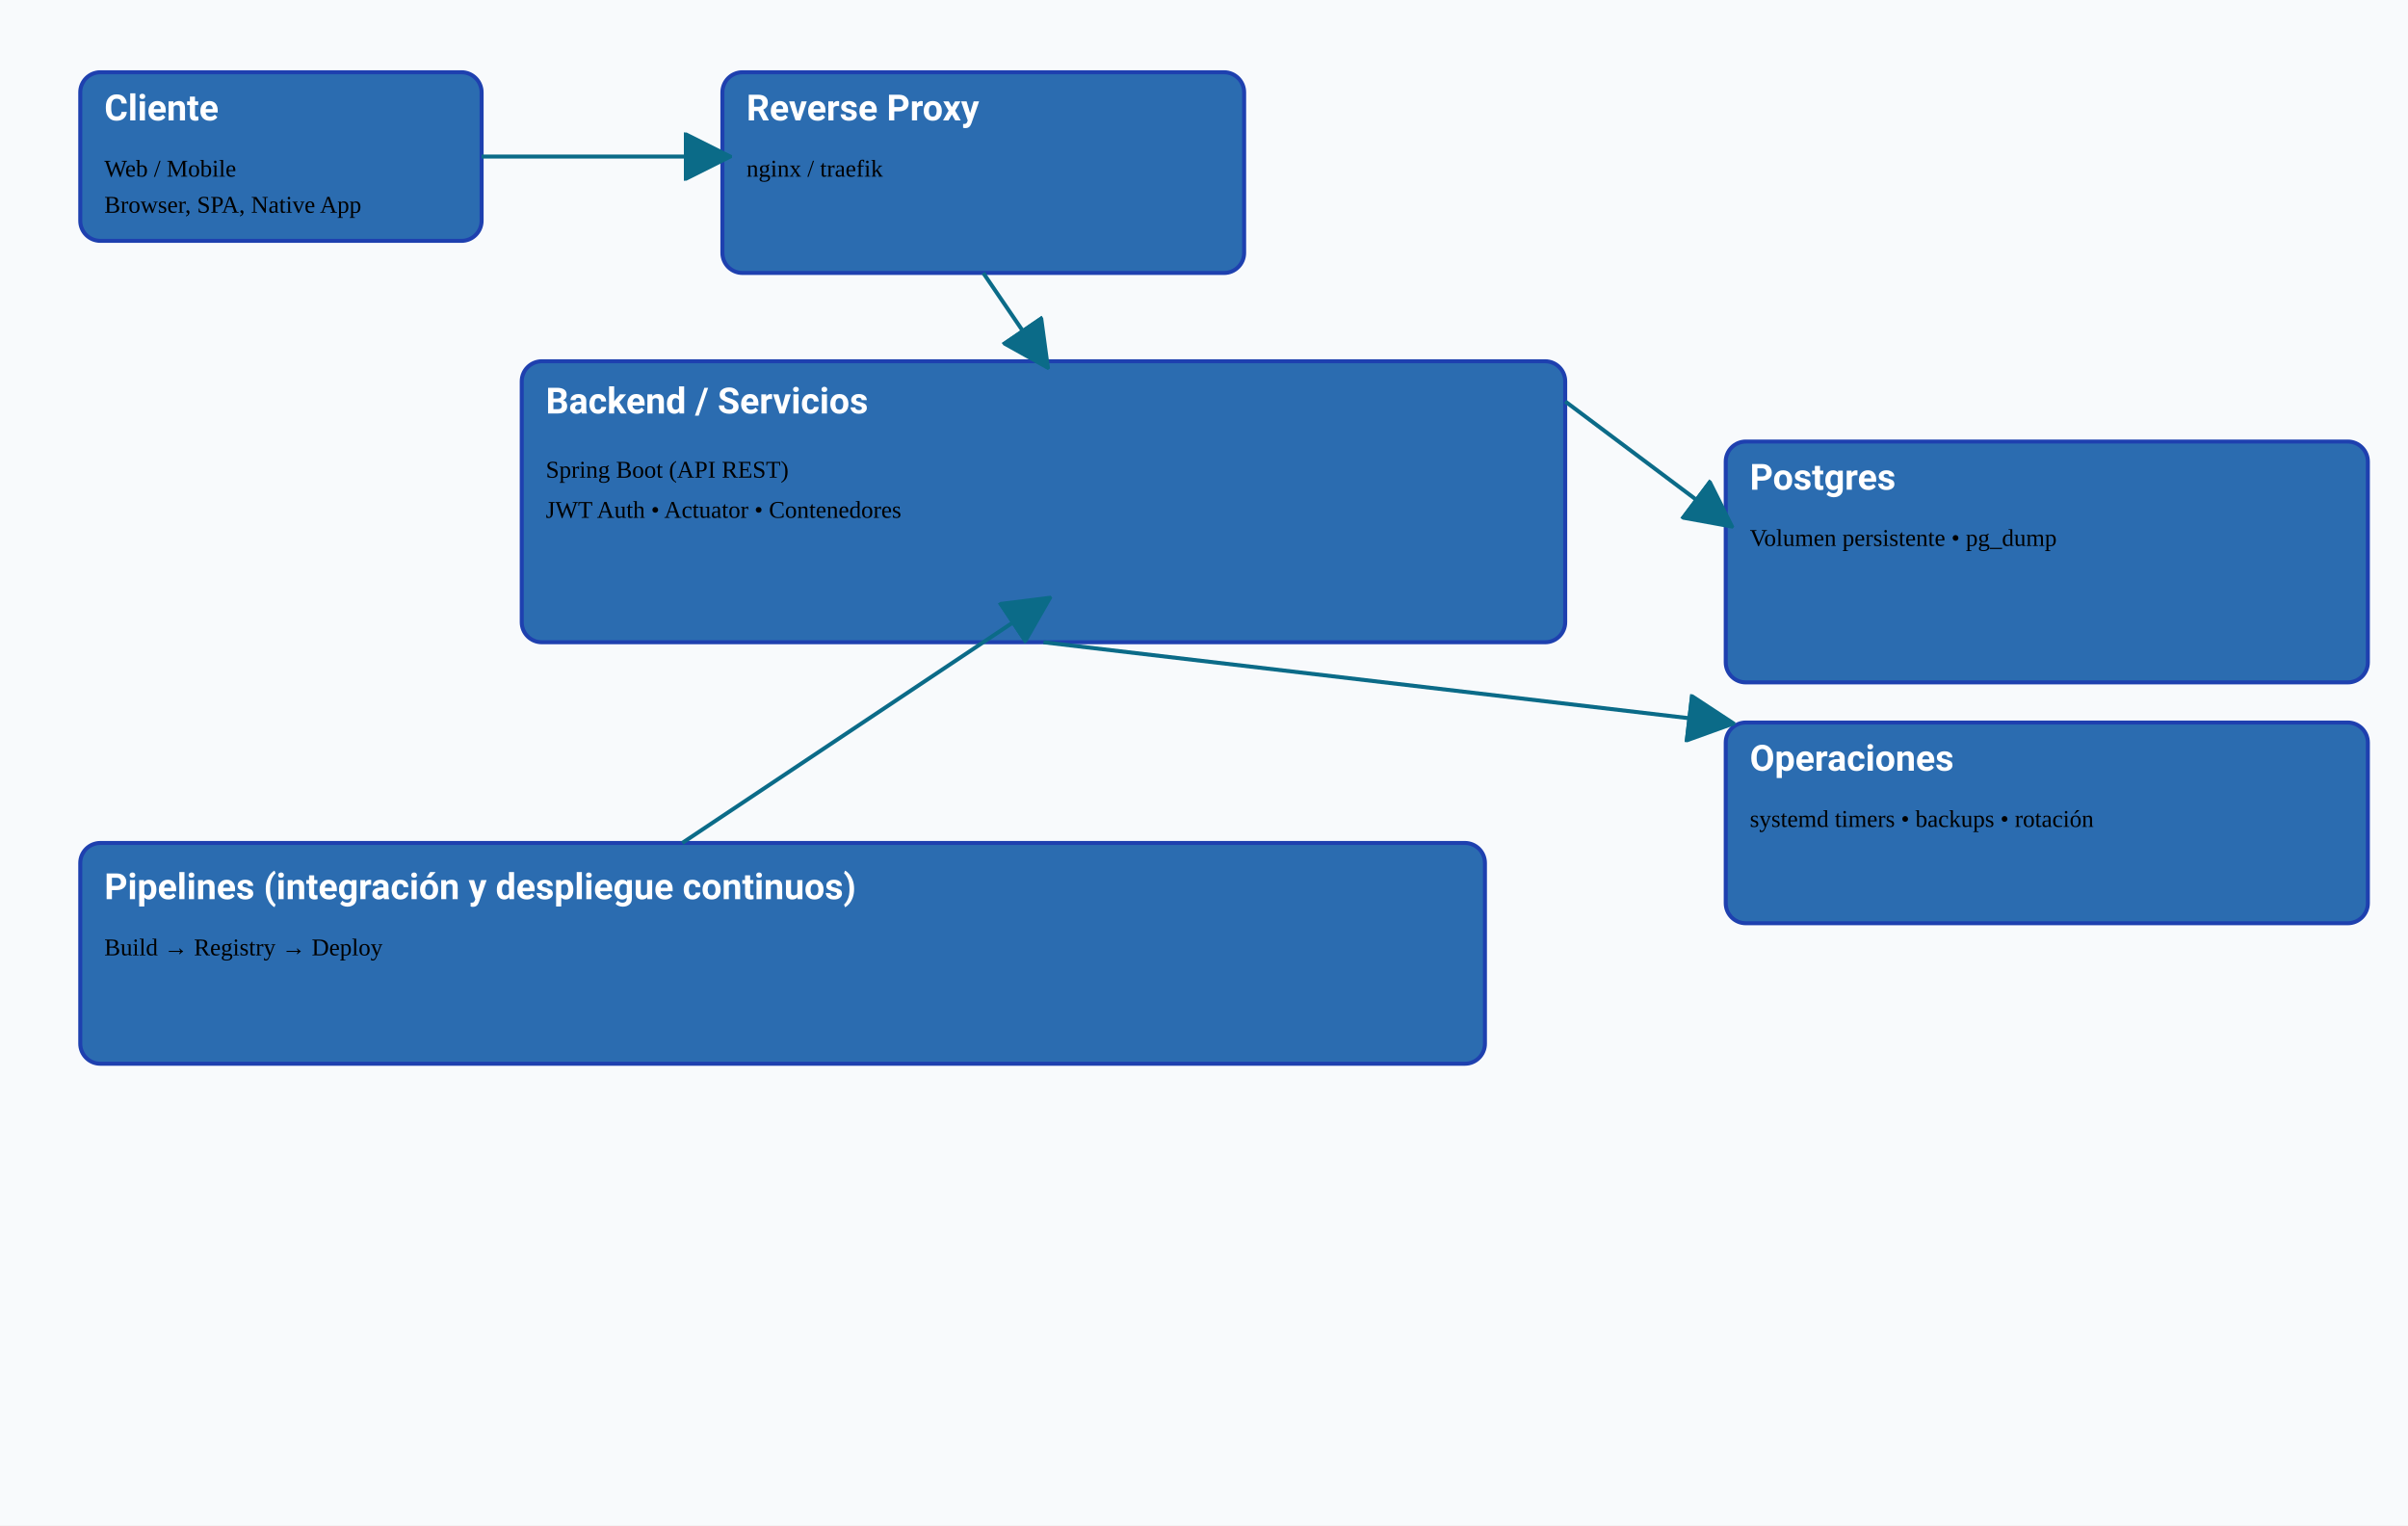
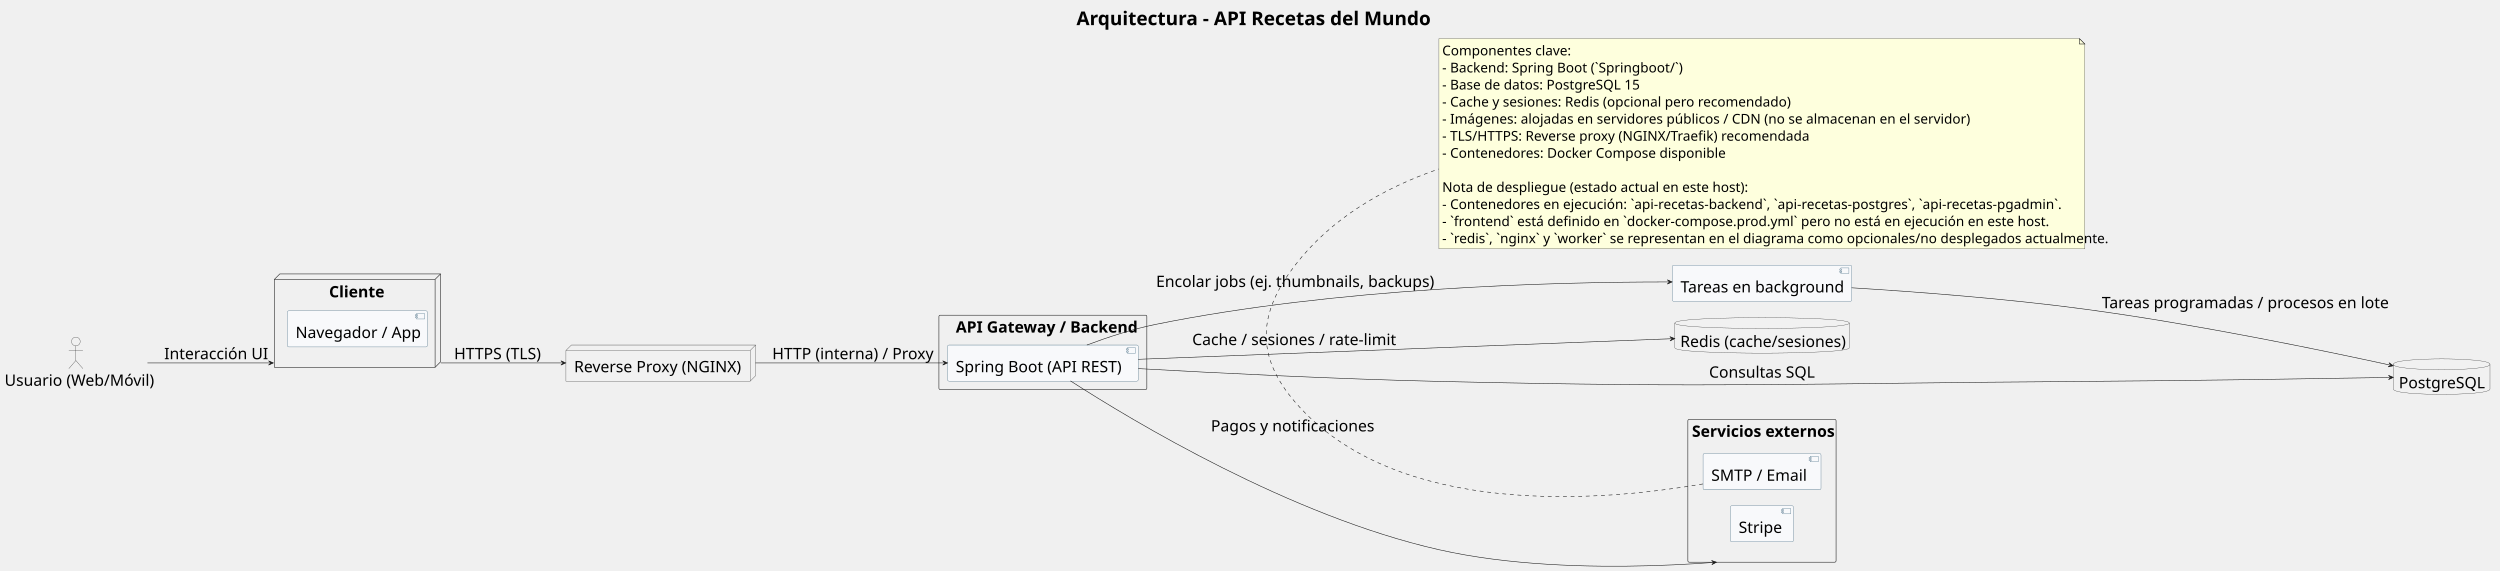
- <svg xmlns="http://www.w3.org/2000/svg" width="1200" height="760" viewBox="0 0 1200 760" role="img" aria-label="Arquitectura del sistema - Cliente, Reverse Proxy, Backend, Postgres, Backups y CI/CD">
-   <style>
-   .title { font: bold 18px 'Segoe UI', Roboto, Arial, sans-serif; fill:#ffffff }
-     .label { font: 14px 'Segoe UI', Roboto, Arial, sans-serif; fill:#fff }
-   .box { rx:10; ry:10; fill:#2b6cb0; stroke:#1e40af; stroke-width:2 }
-   .box-soft { rx:10; ry:10; fill:#7fb3d5; stroke:#1e40af; stroke-width:2 }
-   .center { fill:#ffffff; font: 16px 'Segoe UI', Roboto, Arial, sans-serif; font-weight:700 }
-   .line { stroke:#94a3b8; stroke-width:2 }
-   .arrow { stroke:#0b6b88; stroke-width:2 }
-   .muted { font:12px 'Segoe UI', Roboto, Arial, sans-serif; fill:#000000 }
-   </style>
-   <defs>
-     <marker id="arrow" viewBox="0 0 10 10" refX="8" refY="5" markerWidth="12" markerHeight="12" markerUnits="strokeWidth" orient="auto">
-       <path d="M 0 0 L 10 5 L 0 10 z" fill="#0b6b88" stroke="#0b6b88" stroke-width="0.5" />
-     </marker>
-   </defs>
-   <rect width="100%" height="100%" fill="#f8fafc" />
-   <g transform="translate(40,36)">
-     <rect class="box" x="0" y="0" width="200" height="84" />
-     <text class="title" x="12" y="24">Cliente</text>
-     <text class="text" x="12" y="52">Web / Mobile</text>
-     <text class="small" x="12" y="70">Browser, SPA, Native App</text>
+ <svg xmlns="http://www.w3.org/2000/svg" contentStyleType="text/css" data-diagram-type="DESCRIPTION" height="332px" preserveAspectRatio="xMidYMid meet" style="width:1456px;height:332px;background:#FFFFFF;" version="1.1" viewBox="0 0 1656 378" width="1456px" zoomAndPan="magnify">
+   <defs />
+   <g>
+     <g class="title" data-source-line="1">
+       <text fill="#000000" font-family="sans-serif" font-size="12.6" font-weight="bold" lengthAdjust="spacing" textLength="225.434" x="712.938" y="16.68">Arquitectura - API Recetas del Mundo</text>
+     </g>
+     <g class="cluster" data-entity="Client" data-source-line="16" data-uid="ent0003" id="cluster_Client">
+       <polygon fill="none" points="181.08,185.228,184.68,181.628,291.24,181.628,291.24,239.948,287.64,243.548,181.08,243.548,181.08,185.228" style="stroke:#181818;stroke-width:0.36;" />
+       <line style="stroke:#181818;stroke-width:0.36;" x1="287.64" x2="291.24" y1="185.228" y2="181.628" />
+       <line style="stroke:#181818;stroke-width:0.36;" x1="181.08" x2="287.64" y1="185.228" y2="185.228" />
+       <line style="stroke:#181818;stroke-width:0.36;" x1="287.64" x2="287.64" y1="185.228" y2="243.548" />
+       <text fill="#000000" font-family="sans-serif" font-size="10.44" font-weight="bold" lengthAdjust="spacing" textLength="34.807" x="217.317" y="197.146">Cliente</text>
+     </g>
+     <g class="cluster" data-entity="Backend" data-source-line="22" data-uid="ent0006" id="cluster_Backend">
+       <rect fill="none" height="49.32" rx="0.9" ry="0.9" style="stroke:#181818;stroke-width:0.36;" width="137.88" x="621.72" y="208.988" />
+       <text fill="#000000" font-family="sans-serif" font-size="10.44" font-weight="bold" lengthAdjust="spacing" textLength="115.467" x="632.927" y="220.546">API Gateway / Backend</text>
+     </g>
+     <g class="cluster" data-entity="External" data-source-line="33" data-uid="ent0011" id="cluster_External">
+       <rect fill="none" height="94.68" rx="0.9" ry="0.9" style="stroke:#181818;stroke-width:0.36;" width="98.28" x="1118.34" y="278.108" />
+       <text fill="#000000" font-family="sans-serif" font-size="10.44" font-weight="bold" lengthAdjust="spacing" textLength="92.849" x="1121.056" y="289.666">Servicios externos</text>
+     </g>
+     <g class="entity" data-entity="Navegador . App" data-source-line="17" data-uid="ent0004" id="entity_Navegador . App">
+       <rect fill="#F8F9FB" height="23.932" rx="0.9" ry="0.9" style="stroke:#1B4965;stroke-width:0.18;" width="92.751" x="189.72" y="206.108" />
+       <rect fill="#F8F9FB" height="3.6" style="stroke:#1B4965;stroke-width:0.18;" width="5.4" x="275.271" y="207.908" />
+       <rect fill="#F8F9FB" height="0.72" style="stroke:#1B4965;stroke-width:0.18;" width="1.44" x="274.551" y="208.628" />
+       <rect fill="#F8F9FB" height="0.72" style="stroke:#1B4965;stroke-width:0.18;" width="1.44" x="274.551" y="210.068" />
+       <text fill="#000000" font-family="sans-serif" font-size="10.44" lengthAdjust="spacing" textLength="78.351" x="195.12" y="224.146">Navegador / App</text>
+     </g>
+     <g class="entity" data-entity="API" data-source-line="23" data-uid="ent0007" id="entity_API">
+       <rect fill="#F8F9FB" height="23.932" rx="0.9" ry="0.9" style="stroke:#1B4965;stroke-width:0.18;" width="126.38" x="627.48" y="228.788" />
+       <rect fill="#F8F9FB" height="3.6" style="stroke:#1B4965;stroke-width:0.18;" width="5.4" x="746.66" y="230.588" />
+       <rect fill="#F8F9FB" height="0.72" style="stroke:#1B4965;stroke-width:0.18;" width="1.44" x="745.94" y="231.308" />
+       <rect fill="#F8F9FB" height="0.72" style="stroke:#1B4965;stroke-width:0.18;" width="1.44" x="745.94" y="232.748" />
+       <text fill="#000000" font-family="sans-serif" font-size="10.44" lengthAdjust="spacing" textLength="111.98" x="632.88" y="246.826">Spring Boot (API REST)</text>
+     </g>
+     <g class="entity" data-entity="Stripe" data-source-line="34" data-uid="ent0012" id="entity_Stripe">
+       <rect fill="#F8F9FB" height="23.932" rx="0.9" ry="0.9" style="stroke:#1B4965;stroke-width:0.18;" width="41.672" x="1146.6" y="335.348" />
+       <rect fill="#F8F9FB" height="3.6" style="stroke:#1B4965;stroke-width:0.18;" width="5.4" x="1181.072" y="337.148" />
+       <rect fill="#F8F9FB" height="0.72" style="stroke:#1B4965;stroke-width:0.18;" width="1.44" x="1180.352" y="337.868" />
+       <rect fill="#F8F9FB" height="0.72" style="stroke:#1B4965;stroke-width:0.18;" width="1.44" x="1180.352" y="339.308" />
+       <text fill="#000000" font-family="sans-serif" font-size="10.44" lengthAdjust="spacing" textLength="27.273" x="1152" y="353.386">Stripe</text>
+     </g>
+     <g class="entity" data-entity="SMTP . Email" data-source-line="35" data-uid="ent0013" id="entity_SMTP . Email">
+       <rect fill="#F8F9FB" height="23.932" rx="0.9" ry="0.9" style="stroke:#1B4965;stroke-width:0.18;" width="78.207" x="1128.42" y="300.788" />
+       <rect fill="#F8F9FB" height="3.6" style="stroke:#1B4965;stroke-width:0.18;" width="5.4" x="1199.427" y="302.588" />
+       <rect fill="#F8F9FB" height="0.72" style="stroke:#1B4965;stroke-width:0.18;" width="1.44" x="1198.707" y="303.308" />
+       <rect fill="#F8F9FB" height="0.72" style="stroke:#1B4965;stroke-width:0.18;" width="1.44" x="1198.707" y="304.748" />
+       <text fill="#000000" font-family="sans-serif" font-size="10.44" lengthAdjust="spacing" textLength="63.807" x="1133.82" y="318.826">SMTP / Email</text>
+     </g>
+     <g class="entity" data-entity="User" data-source-line="15" data-uid="ent0002" id="entity_User">
+       <ellipse cx="49.438" cy="226.448" fill="#F1F1F1" rx="2.88" ry="2.88" style="stroke:#181818;stroke-width:0.18;" />
+       <path d="M49.438,229.328 L49.438,239.048 M44.758,232.208 L54.118,232.208 M49.438,239.048 L44.758,244.448 M49.438,239.048 L54.118,244.448" fill="none" style="stroke:#181818;stroke-width:0.18;" />
+       <text fill="#000000" font-family="sans-serif" font-size="10.44" lengthAdjust="spacing" textLength="94.556" x="2.16" y="255.826">Usuario (Web/Móvil)</text>
+     </g>
+     <g class="entity" data-entity="Nginx" data-source-line="20" data-uid="ent0005" id="entity_Nginx">
+       <polygon fill="#F1F1F1" points="374.4,232.388,378,228.788,500.179,228.788,500.179,249.12,496.579,252.72,374.4,252.72,374.4,232.388" style="stroke:#181818;stroke-width:0.18;" />
+       <line style="stroke:#181818;stroke-width:0.18;" x1="496.579" x2="500.179" y1="232.388" y2="228.788" />
+       <line style="stroke:#181818;stroke-width:0.18;" x1="374.4" x2="496.579" y1="232.388" y2="232.388" />
+       <line style="stroke:#181818;stroke-width:0.18;" x1="496.579" x2="496.579" y1="232.388" y2="252.72" />
+       <text fill="#000000" font-family="sans-serif" font-size="10.44" lengthAdjust="spacing" textLength="111.379" x="379.8" y="246.826">Reverse Proxy (NGINX)</text>
+     </g>
+     <g class="entity" data-entity="Worker" data-source-line="26" data-uid="ent0008" id="entity_Worker">
+       <rect fill="#F8F9FB" height="23.932" rx="0.9" ry="0.9" style="stroke:#1B4965;stroke-width:0.18;" width="118.866" x="1108.08" y="175.868" />
+       <rect fill="#F8F9FB" height="3.6" style="stroke:#1B4965;stroke-width:0.18;" width="5.4" x="1219.746" y="177.668" />
+       <rect fill="#F8F9FB" height="0.72" style="stroke:#1B4965;stroke-width:0.18;" width="1.44" x="1219.026" y="178.388" />
+       <rect fill="#F8F9FB" height="0.72" style="stroke:#1B4965;stroke-width:0.18;" width="1.44" x="1219.026" y="179.828" />
+       <text fill="#000000" font-family="sans-serif" font-size="10.44" lengthAdjust="spacing" textLength="104.466" x="1113.48" y="193.906">Tareas en background</text>
+     </g>
+     <g class="entity" data-entity="Redis" data-source-line="27" data-uid="ent0009" id="entity_Redis">
+       <path d="M1109.7,214.208 C1109.7,210.608 1167.554,210.608 1167.554,210.608 C1167.554,210.608 1225.409,210.608 1225.409,214.208 L1225.409,230.58 C1225.409,234.18 1167.554,234.18 1167.554,234.18 C1167.554,234.18 1109.7,234.18 1109.7,230.58 L1109.7,214.208" fill="#F1F1F1" style="stroke:#181818;stroke-width:0.18;" />
+       <path d="M1109.7,214.208 C1109.7,217.808 1167.554,217.808 1167.554,217.808 C1167.554,217.808 1225.409,217.808 1225.409,214.208" fill="none" style="stroke:#181818;stroke-width:0.18;" />
+       <text fill="#000000" font-family="sans-serif" font-size="10.44" lengthAdjust="spacing" textLength="108.509" x="1113.3" y="230.086">Redis (cache/sesiones)</text>
+     </g>
+     <g class="entity" data-entity="PG" data-source-line="31" data-uid="ent0010" id="entity_PG">
+       <path d="M1586.16,241.568 C1586.16,237.968 1618.195,237.968 1618.195,237.968 C1618.195,237.968 1650.229,237.968 1650.229,241.568 L1650.229,257.94 C1650.229,261.54 1618.195,261.54 1618.195,261.54 C1618.195,261.54 1586.16,261.54 1586.16,257.94 L1586.16,241.568" fill="#F1F1F1" style="stroke:#181818;stroke-width:0.18;" />
+       <path d="M1586.16,241.568 C1586.16,245.168 1618.195,245.168 1618.195,245.168 C1618.195,245.168 1650.229,245.168 1650.229,241.568" fill="none" style="stroke:#181818;stroke-width:0.18;" />
+       <text fill="#000000" font-family="sans-serif" font-size="10.44" lengthAdjust="spacing" textLength="56.87" x="1589.76" y="257.446">PostgreSQL</text>
+     </g>
+     <g class="entity" data-entity="GMN22" data-source-line="49" data-uid="ent0023" id="entity_GMN22">
+       <path d="M953.28,25.568 L953.28,165.012 L1381.55,165.012 L1381.55,29.168 L1377.95,25.568 L953.28,25.568" fill="#FEFFDD" style="stroke:#181818;stroke-width:0.18;" />
+       <path d="M1377.95,25.568 L1377.95,29.168 L1381.55,29.168 L1377.95,25.568" fill="#FEFFDD" style="stroke:#181818;stroke-width:0.36;" />
+       <text fill="#000000" font-family="sans-serif" font-size="9" lengthAdjust="spacing" textLength="82.046" x="955.44" y="36.711">Componentes clave:</text>
+       <text fill="#000000" font-family="sans-serif" font-size="9" lengthAdjust="spacing" textLength="153.075" x="955.44" y="48.032">- Backend: Spring Boot (`Springboot/`)</text>
+       <text fill="#000000" font-family="sans-serif" font-size="9" lengthAdjust="spacing" textLength="129.577" x="955.44" y="59.352">- Base de datos: PostgreSQL 15</text>
+       <text fill="#000000" font-family="sans-serif" font-size="9" lengthAdjust="spacing" textLength="224.618" x="955.44" y="70.672">- Cache y sesiones: Redis (opcional pero recomendado)</text>
+       <text fill="#000000" font-family="sans-serif" font-size="9" lengthAdjust="spacing" textLength="336.164" x="955.44" y="81.993">- Imágenes: alojadas en servidores públicos / CDN (no se almacenan en el servidor)</text>
+       <text fill="#000000" font-family="sans-serif" font-size="9" lengthAdjust="spacing" textLength="241.567" x="955.44" y="93.313">- TLS/HTTPS: Reverse proxy (NGINX/Traefik) recomendada</text>
+       <text fill="#000000" font-family="sans-serif" font-size="9" lengthAdjust="spacing" textLength="179.596" x="955.44" y="104.633">- Contenedores: Docker Compose disponible</text>
+       <text fill="#000000" font-family="sans-serif" font-size="9" lengthAdjust="spacing" textLength="2.501" x="955.44" y="115.953"> </text>
+       <text fill="#000000" font-family="sans-serif" font-size="9" lengthAdjust="spacing" textLength="193.627" x="955.44" y="127.274">Nota de despliegue (estado actual en este host):</text>
+       <text fill="#000000" font-family="sans-serif" font-size="9" lengthAdjust="spacing" textLength="396.185" x="955.44" y="138.594">- Contenedores en ejecución: `api-recetas-backend`, `api-recetas-postgres`, `api-recetas-pgadmin`.</text>
+       <text fill="#000000" font-family="sans-serif" font-size="9" lengthAdjust="spacing" textLength="382.21" x="955.44" y="149.914">- `frontend` está definido en `docker-compose.prod.yml` pero no está en ejecución en este host.</text>
+       <text fill="#000000" font-family="sans-serif" font-size="9" lengthAdjust="spacing" textLength="420.71" x="955.44" y="161.235">- `redis`, `nginx` y `worker` se representan en el diagrama como opcionales/no desplegados actualmente.</text>
+     </g>
+     <g class="link" data-entity-1="User" data-entity-2="Client" data-source-line="38" data-uid="lnk14" id="link_User_Client">
+       <path d="M96.901,240.668 C110.565,240.668 125.996,240.668 141.478,240.668 C149.219,240.668 156.972,240.668 164.523,240.668 C168.298,240.668 172.023,240.668 175.671,240.668 C176.583,240.668 177.49,240.668 178.392,240.668 C178.842,240.668 179.292,240.668 179.74,240.668 C179.964,240.668 178.028,240.668 178.251,240.668" fill="none" id="User-to-Client" style="stroke:#181818;stroke-width:0.36;" />
+       <polygon fill="#181818" points="180.411,240.668,177.172,239.228,178.612,240.668,177.172,242.108,180.411,240.668" style="stroke:#181818;stroke-width:0.36;" />
+       <text fill="#000000" font-family="sans-serif" font-size="10.44" lengthAdjust="spacing" textLength="64.409" x="108" y="238.186">Interacción UI</text>
+     </g>
+     <g class="link" data-entity-1="Client" data-entity-2="Nginx" data-source-line="39" data-uid="lnk15" id="link_Client_Nginx">
+       <path d="M291.472,240.668 C291.691,240.668 291.911,240.668 292.131,240.668 C293.01,240.668 293.896,240.668 294.786,240.668 C298.35,240.668 301.999,240.668 305.712,240.668 C313.136,240.668 320.813,240.668 328.555,240.668 C344.038,240.668 357.623,240.668 372.136,240.668" fill="none" id="Client-to-Nginx" style="stroke:#181818;stroke-width:0.36;" />
+       <polygon fill="#181818" points="374.296,240.668,371.056,239.228,372.496,240.668,371.056,242.108,374.296,240.668" style="stroke:#181818;stroke-width:0.36;" />
+       <text fill="#000000" font-family="sans-serif" font-size="10.44" lengthAdjust="spacing" textLength="63.221" x="300.24" y="238.186">HTTPS (TLS)</text>
+     </g>
+     <g class="link" data-entity-1="Nginx" data-entity-2="API" data-source-line="40" data-uid="lnk16" id="link_Nginx_API">
+       <path d="M500.051,240.668 C538.859,240.668 586.415,240.668 625.295,240.668" fill="none" id="Nginx-to-API" style="stroke:#181818;stroke-width:0.36;" />
+       <polygon fill="#181818" points="627.455,240.668,624.215,239.228,625.655,240.668,624.215,242.108,627.455,240.668" style="stroke:#181818;stroke-width:0.36;" />
+       <text fill="#000000" font-family="sans-serif" font-size="10.44" lengthAdjust="spacing" textLength="104.42" x="511.2" y="238.186">HTTP (interna) / Proxy</text>
+     </g>
+     <g class="link" data-entity-1="API" data-entity-2="PG" data-source-line="41" data-uid="lnk17" id="link_API_PG">
+       <path d="M753.919,244.427 C807.026,247.404 885.1,251.317 953.28,252.908 C1143.63,257.347 1191.283,254.215 1381.68,252.908 C1454.872,252.408 1538.651,251.067 1583.979,250.278" fill="none" id="API-to-PG" style="stroke:#181818;stroke-width:0.36;" />
+       <polygon fill="#181818" points="1586.138,250.241,1582.874,248.857,1584.339,250.272,1582.924,251.737,1586.138,250.241" style="stroke:#181818;stroke-width:0.36;" />
+       <text fill="#000000" font-family="sans-serif" font-size="10.44" lengthAdjust="spacing" textLength="70.215" x="1132.38" y="250.426">Consultas SQL</text>
+     </g>
+     <g class="link" data-entity-1="API" data-entity-2="Redis" data-source-line="42" data-uid="lnk18" id="link_API_Redis">
+       <path d="M753.872,238.246 C846.9,234.656 1017.725,228.069 1107.527,224.606" fill="none" id="API-to-Redis" style="stroke:#181818;stroke-width:0.36;" />
+       <polygon fill="#181818" points="1109.686,224.522,1106.392,223.208,1107.887,224.592,1106.504,226.086,1109.686,224.522" style="stroke:#181818;stroke-width:0.36;" />
+       <text fill="#000000" font-family="sans-serif" font-size="10.44" lengthAdjust="spacing" textLength="128.808" x="789.66" y="228.826">Cache / sesiones / rate-limit</text>
+     </g>
+     <g class="link" data-entity-1="API" data-entity-2="External" data-source-line="43" data-uid="lnk19" id="link_API_External">
+       <path d="M708.923,252.563 C749.974,279.041 854.935,342.253 953.28,364.508 C999.281,374.918 1052.268,376.328 1093.989,375.106 C1104.419,374.801 1114.145,374.331 1122.882,373.796 C1127.25,373.529 1131.371,373.245 1135.209,372.957 C1135.689,372.921 1136.165,372.885 1136.635,372.849 C1136.871,372.831 1134.951,372.98 1135.185,372.962" fill="none" id="API-to-External" style="stroke:#181818;stroke-width:0.36;" />
+       <polygon fill="#181818" points="1137.338,372.795,1133.997,371.609,1135.544,372.934,1134.219,374.481,1137.338,372.795" style="stroke:#181818;stroke-width:0.36;" />
+       <text fill="#000000" font-family="sans-serif" font-size="10.44" lengthAdjust="spacing" textLength="103.88" x="802.08" y="286.066">Pagos y notificaciones</text>
+     </g>
+     <g class="link" data-entity-1="API" data-entity-2="Worker" data-source-line="44" data-uid="lnk20" id="link_API_Worker">
+       <path d="M719.834,228.781 C733.414,223.694 749.977,218.219 765.36,215.108 C885.276,190.852 1026.828,186.975 1105.765,186.946" fill="none" id="API-to-Worker" style="stroke:#181818;stroke-width:0.36;" />
+       <polygon fill="#181818" points="1107.925,186.946,1104.685,185.506,1106.125,186.946,1104.685,188.386,1107.925,186.946" style="stroke:#181818;stroke-width:0.36;" />
+       <text fill="#000000" font-family="sans-serif" font-size="10.44" lengthAdjust="spacing" textLength="176.404" x="765.72" y="190.306">Encolar jobs (ej. thumbnails, backups)</text>
+     </g>
+     <g class="link" data-entity-1="Worker" data-entity-2="PG" data-source-line="45" data-uid="lnk21" id="link_Worker_PG">
+       <path d="M1226.905,190.83 C1269.943,193.487 1329.584,198.019 1381.68,205.028 C1455.394,214.946 1538.837,232.233 1584.01,242.101" fill="none" id="Worker-to-PG" style="stroke:#181818;stroke-width:0.36;" />
+       <polygon fill="#181818" points="1586.12,242.562,1583.262,240.464,1584.362,242.178,1582.648,243.277,1586.12,242.562" style="stroke:#181818;stroke-width:0.36;" />
+       <text fill="#000000" font-family="sans-serif" font-size="10.44" lengthAdjust="spacing" textLength="182.216" x="1392.84" y="204.346">Tareas programadas / procesos en lote</text>
+     </g>
+     <g class="link" data-entity-1="SMTP . Email" data-entity-2="GMN22" data-source-line="49" data-uid="lnk24" id="link_SMTP . Email_GMN22">
+       <path d="M1128.341,320.905 C1061.194,332.468 924.811,344.222 857.88,266.588 C831.553,236.05 833.224,207.772 857.88,175.868 C881.849,144.858 916.124,124.817 953.204,112.051" fill="none" id="SMTP / Email-GMN22" style="stroke:#181818;stroke-width:0.36;stroke-dasharray:2.52,2.52;" />
+     </g>
  </g>
-   <g transform="translate(360,36)">
-     <rect class="box" x="0" y="0" width="260" height="100" />
-     <text class="title" x="12" y="24">Reverse Proxy</text>
-     <text class="text" x="12" y="52">nginx / traefik</text>
-   </g>
-   <g transform="translate(260,180)">
-     <rect class="box" x="0" y="0" width="520" height="140" />
-     <text class="title" x="12" y="26">Backend / Servicios</text>
-     <text class="text" x="12" y="58">Spring Boot (API REST)</text>
-     <text class="small" x="12" y="78">JWT Auth • Actuator • Contenedores</text>
-   </g>
-   <g transform="translate(860,220)">
-     <rect class="box" x="0" y="0" width="320" height="120" />
-     <text class="title" x="12" y="24">Postgres</text>
-     <text class="small" x="12" y="52">Volumen persistente • pg_dump</text>
-   </g>
-   <g transform="translate(860,360)">
-     <rect class="box" x="0" y="0" width="320" height="100" />
-     <text class="title" x="12" y="24">Operaciones</text>
-     <text class="small" x="12" y="52">systemd timers • backups • rotación</text>
-   </g>
-   <g transform="translate(40,420)">
-     <rect class="box" x="0" y="0" width="700" height="110" />
-     <text class="title" x="12" y="28">Pipelines (integración y despliegue continuos)</text>
-     <text class="small" x="12" y="56">Build → Registry → Deploy</text>
-   </g>
-   <line class="arrow" x1="240" y1="78" x2="360" y2="78" marker-end="url(#arrow)" />
-   <line class="arrow" x1="780" y1="200" x2="860" y2="260" marker-end="url(#arrow)" />
-   <line class="arrow" x1="490" y1="136" x2="520" y2="180" marker-end="url(#arrow)" />
-   <line class="arrow" x1="520" y1="320" x2="860" y2="360" marker-end="url(#arrow)" />
-   <line class="arrow" x1="340" y1="420" x2="520" y2="300" marker-end="url(#arrow)" />
</svg>
